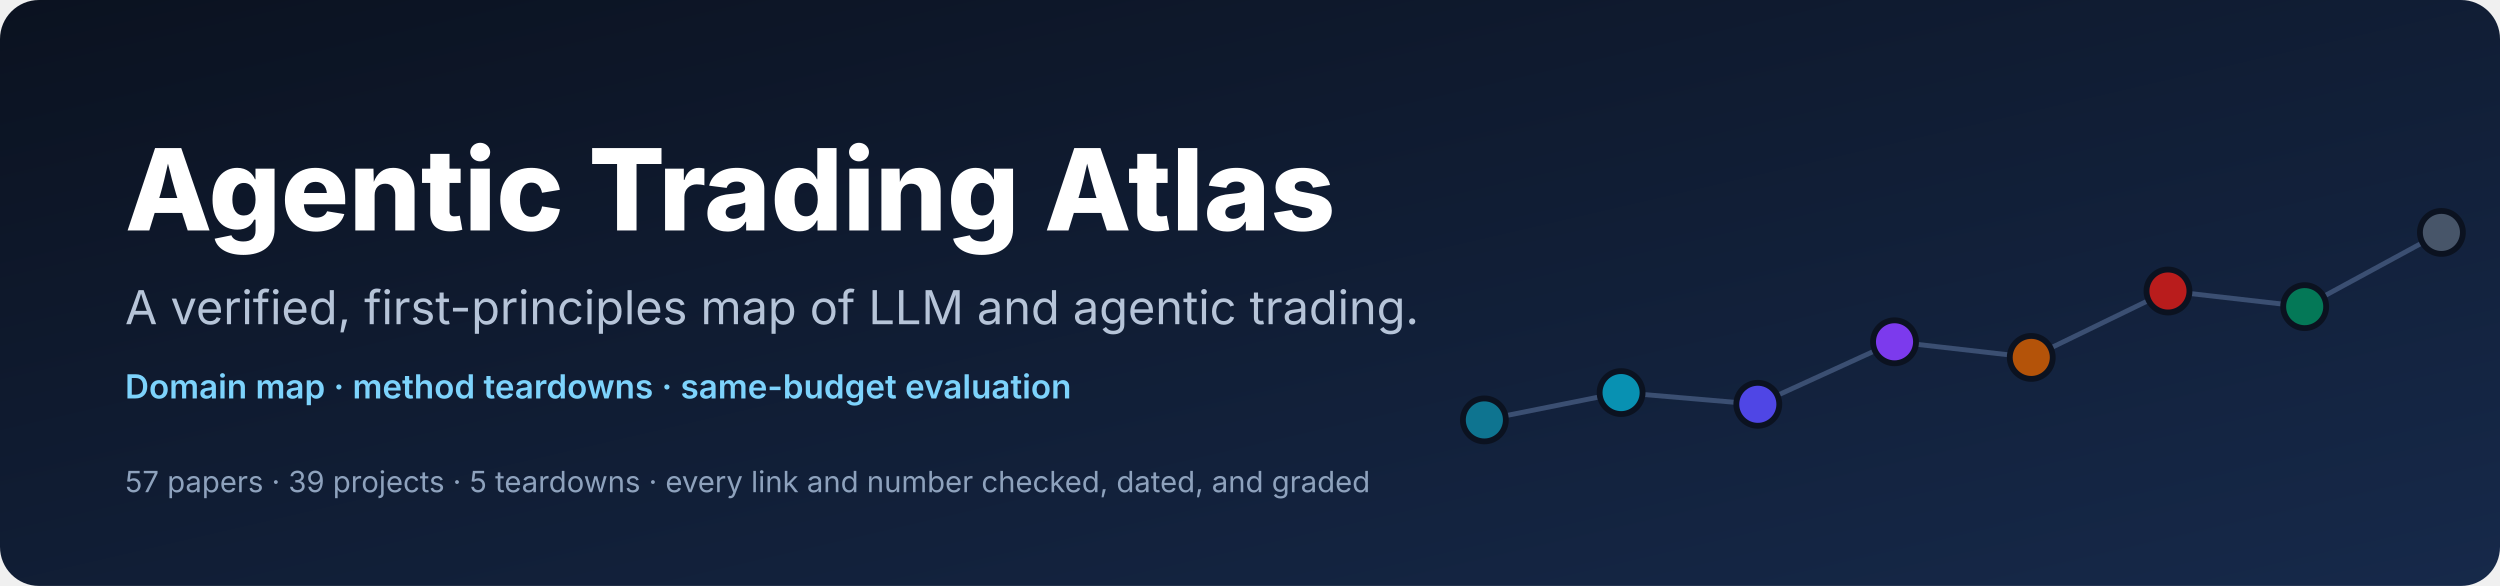
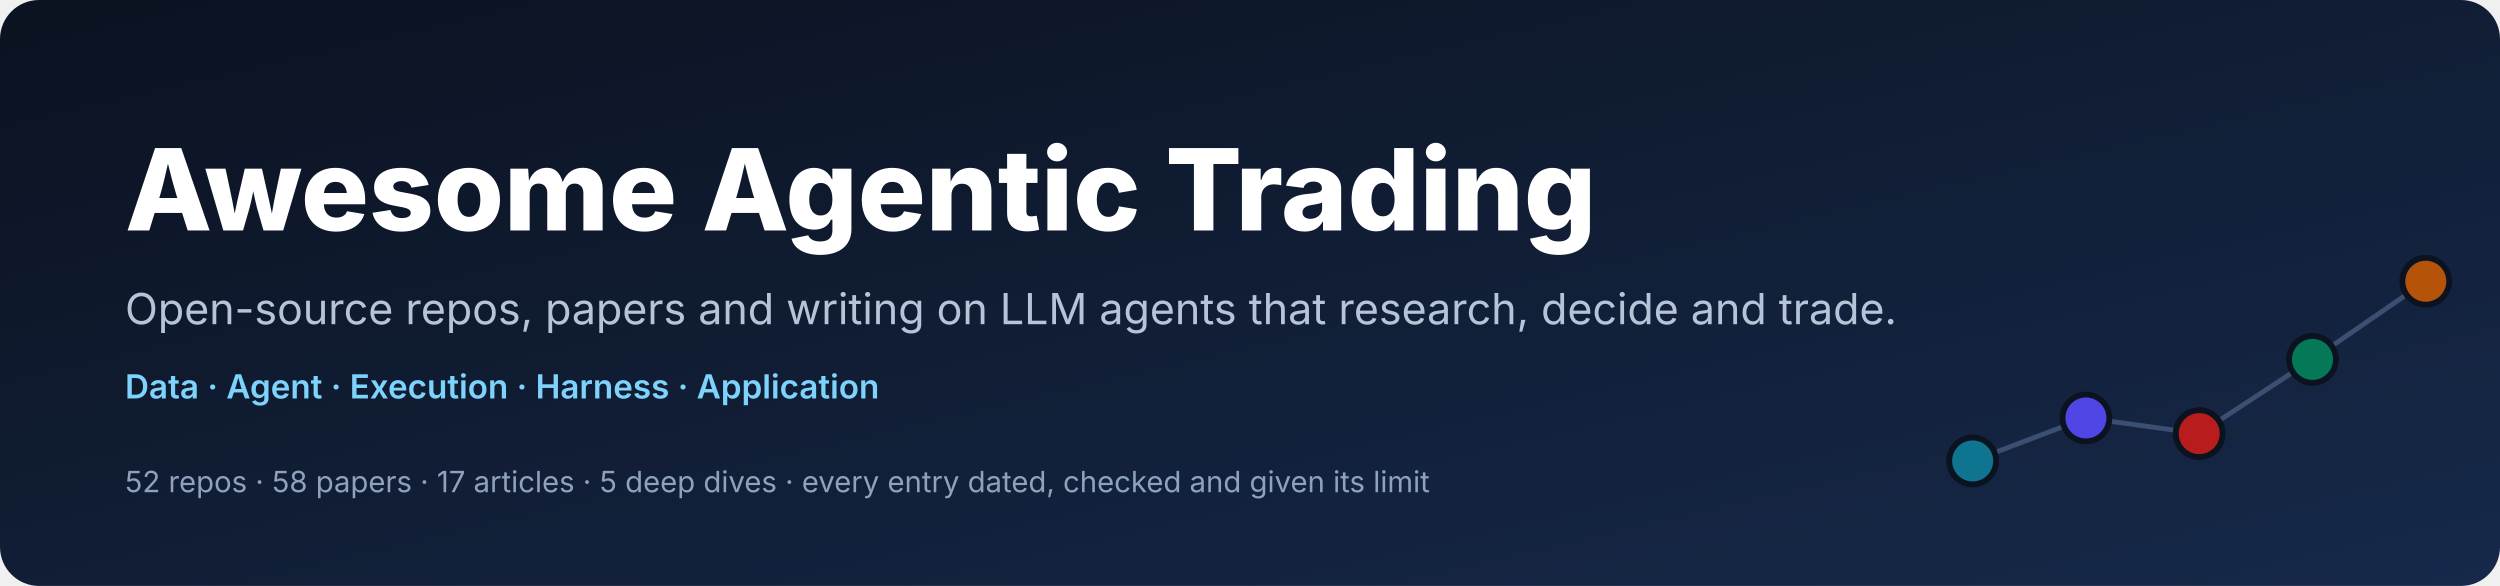
<svg xmlns="http://www.w3.org/2000/svg" viewBox="0 0 1280 300" width="1280" height="300" role="img" aria-labelledby="t d" font-family="Inter, 'Segoe UI', 'Helvetica Neue', Helvetica, Arial, sans-serif">
  <defs>
    <linearGradient id="g" x1="0" y1="0" x2="1" y2="1">
      <stop offset="0" stop-color="#0B1220" />
      <stop offset="1" stop-color="#16294A" />
    </linearGradient>
  </defs>
  <rect width="1280" height="300" rx="20" fill="url(#g)" />
-   <text x="64" y="118" font-size="58" font-weight="800" fill="#FFFFFF" text-anchor="start">Agentic Trading Atlas</text>
-   <text x="64" y="166" font-size="24" font-weight="400" fill="#B6C4D8" text-anchor="start">A verified, first-principles map of LLM and agentic trading.</text>
-   <text x="64" y="204" font-size="17" font-weight="600" fill="#7DD3FC" text-anchor="start">Domain map  ·  method teardowns  ·  same-budget evaluation</text>
-   <text x="64" y="252" font-size="15" font-weight="400" fill="#8EA2BD" text-anchor="start">57 papers  ·  39 projects  ·  5 teardowns  ·  every link and number checked, dated, and graded</text>
-   <polyline points="760,215 830,201 900,207 970,175 1040,183 1110,149 1180,157 1250,119" fill="none" stroke="#3B4F72" stroke-width="2.5" stroke-linecap="round" stroke-linejoin="round" />
-   <circle cx="760" cy="215" r="11" fill="#0E7490" stroke="#0B1220" stroke-width="3" />
-   <circle cx="830" cy="201" r="11" fill="#0891B2" stroke="#0B1220" stroke-width="3" />
-   <circle cx="900" cy="207" r="11" fill="#4F46E5" stroke="#0B1220" stroke-width="3" />
-   <circle cx="970" cy="175" r="11" fill="#7C3AED" stroke="#0B1220" stroke-width="3" />
-   <circle cx="1040" cy="183" r="11" fill="#B45309" stroke="#0B1220" stroke-width="3" />
-   <circle cx="1110" cy="149" r="11" fill="#B91C1C" stroke="#0B1220" stroke-width="3" />
-   <circle cx="1180" cy="157" r="11" fill="#047857" stroke="#0B1220" stroke-width="3" />
-   <circle cx="1250" cy="119" r="11" fill="#475569" stroke="#0B1220" stroke-width="3" />
+   <text x="64" y="118" font-size="58" font-weight="800" fill="#FFFFFF" text-anchor="start">Awesome Agentic Trading</text>
+   <text x="64" y="166" font-size="22" font-weight="400" fill="#B6C4D8" text-anchor="start">Open-source repos, papers and writing on LLM agents that research, decide and trade.</text>
+   <text x="64" y="204" font-size="17" font-weight="600" fill="#7DD3FC" text-anchor="start">Data  ·  Agent  ·  Execution  ·  Harness  ·  Application</text>
+   <text x="64" y="252" font-size="15" font-weight="400" fill="#8EA2BD" text-anchor="start">52 repos  ·  58 papers  ·  17 articles  ·  5 deep dives  ·  every entry dated, checked and given its limit</text>
+   <polyline points="1010,236 1068,214 1126,222 1184,184 1242,144" fill="none" stroke="#3B4F72" stroke-width="2.5" stroke-linecap="round" stroke-linejoin="round" />
+   <circle cx="1010" cy="236" r="12" fill="#0E7490" stroke="#0B1220" stroke-width="3" />
+   <circle cx="1068" cy="214" r="12" fill="#4F46E5" stroke="#0B1220" stroke-width="3" />
+   <circle cx="1126" cy="222" r="12" fill="#B91C1C" stroke="#0B1220" stroke-width="3" />
+   <circle cx="1184" cy="184" r="12" fill="#047857" stroke="#0B1220" stroke-width="3" />
+   <circle cx="1242" cy="144" r="12" fill="#B45309" stroke="#0B1220" stroke-width="3" />
</svg>
